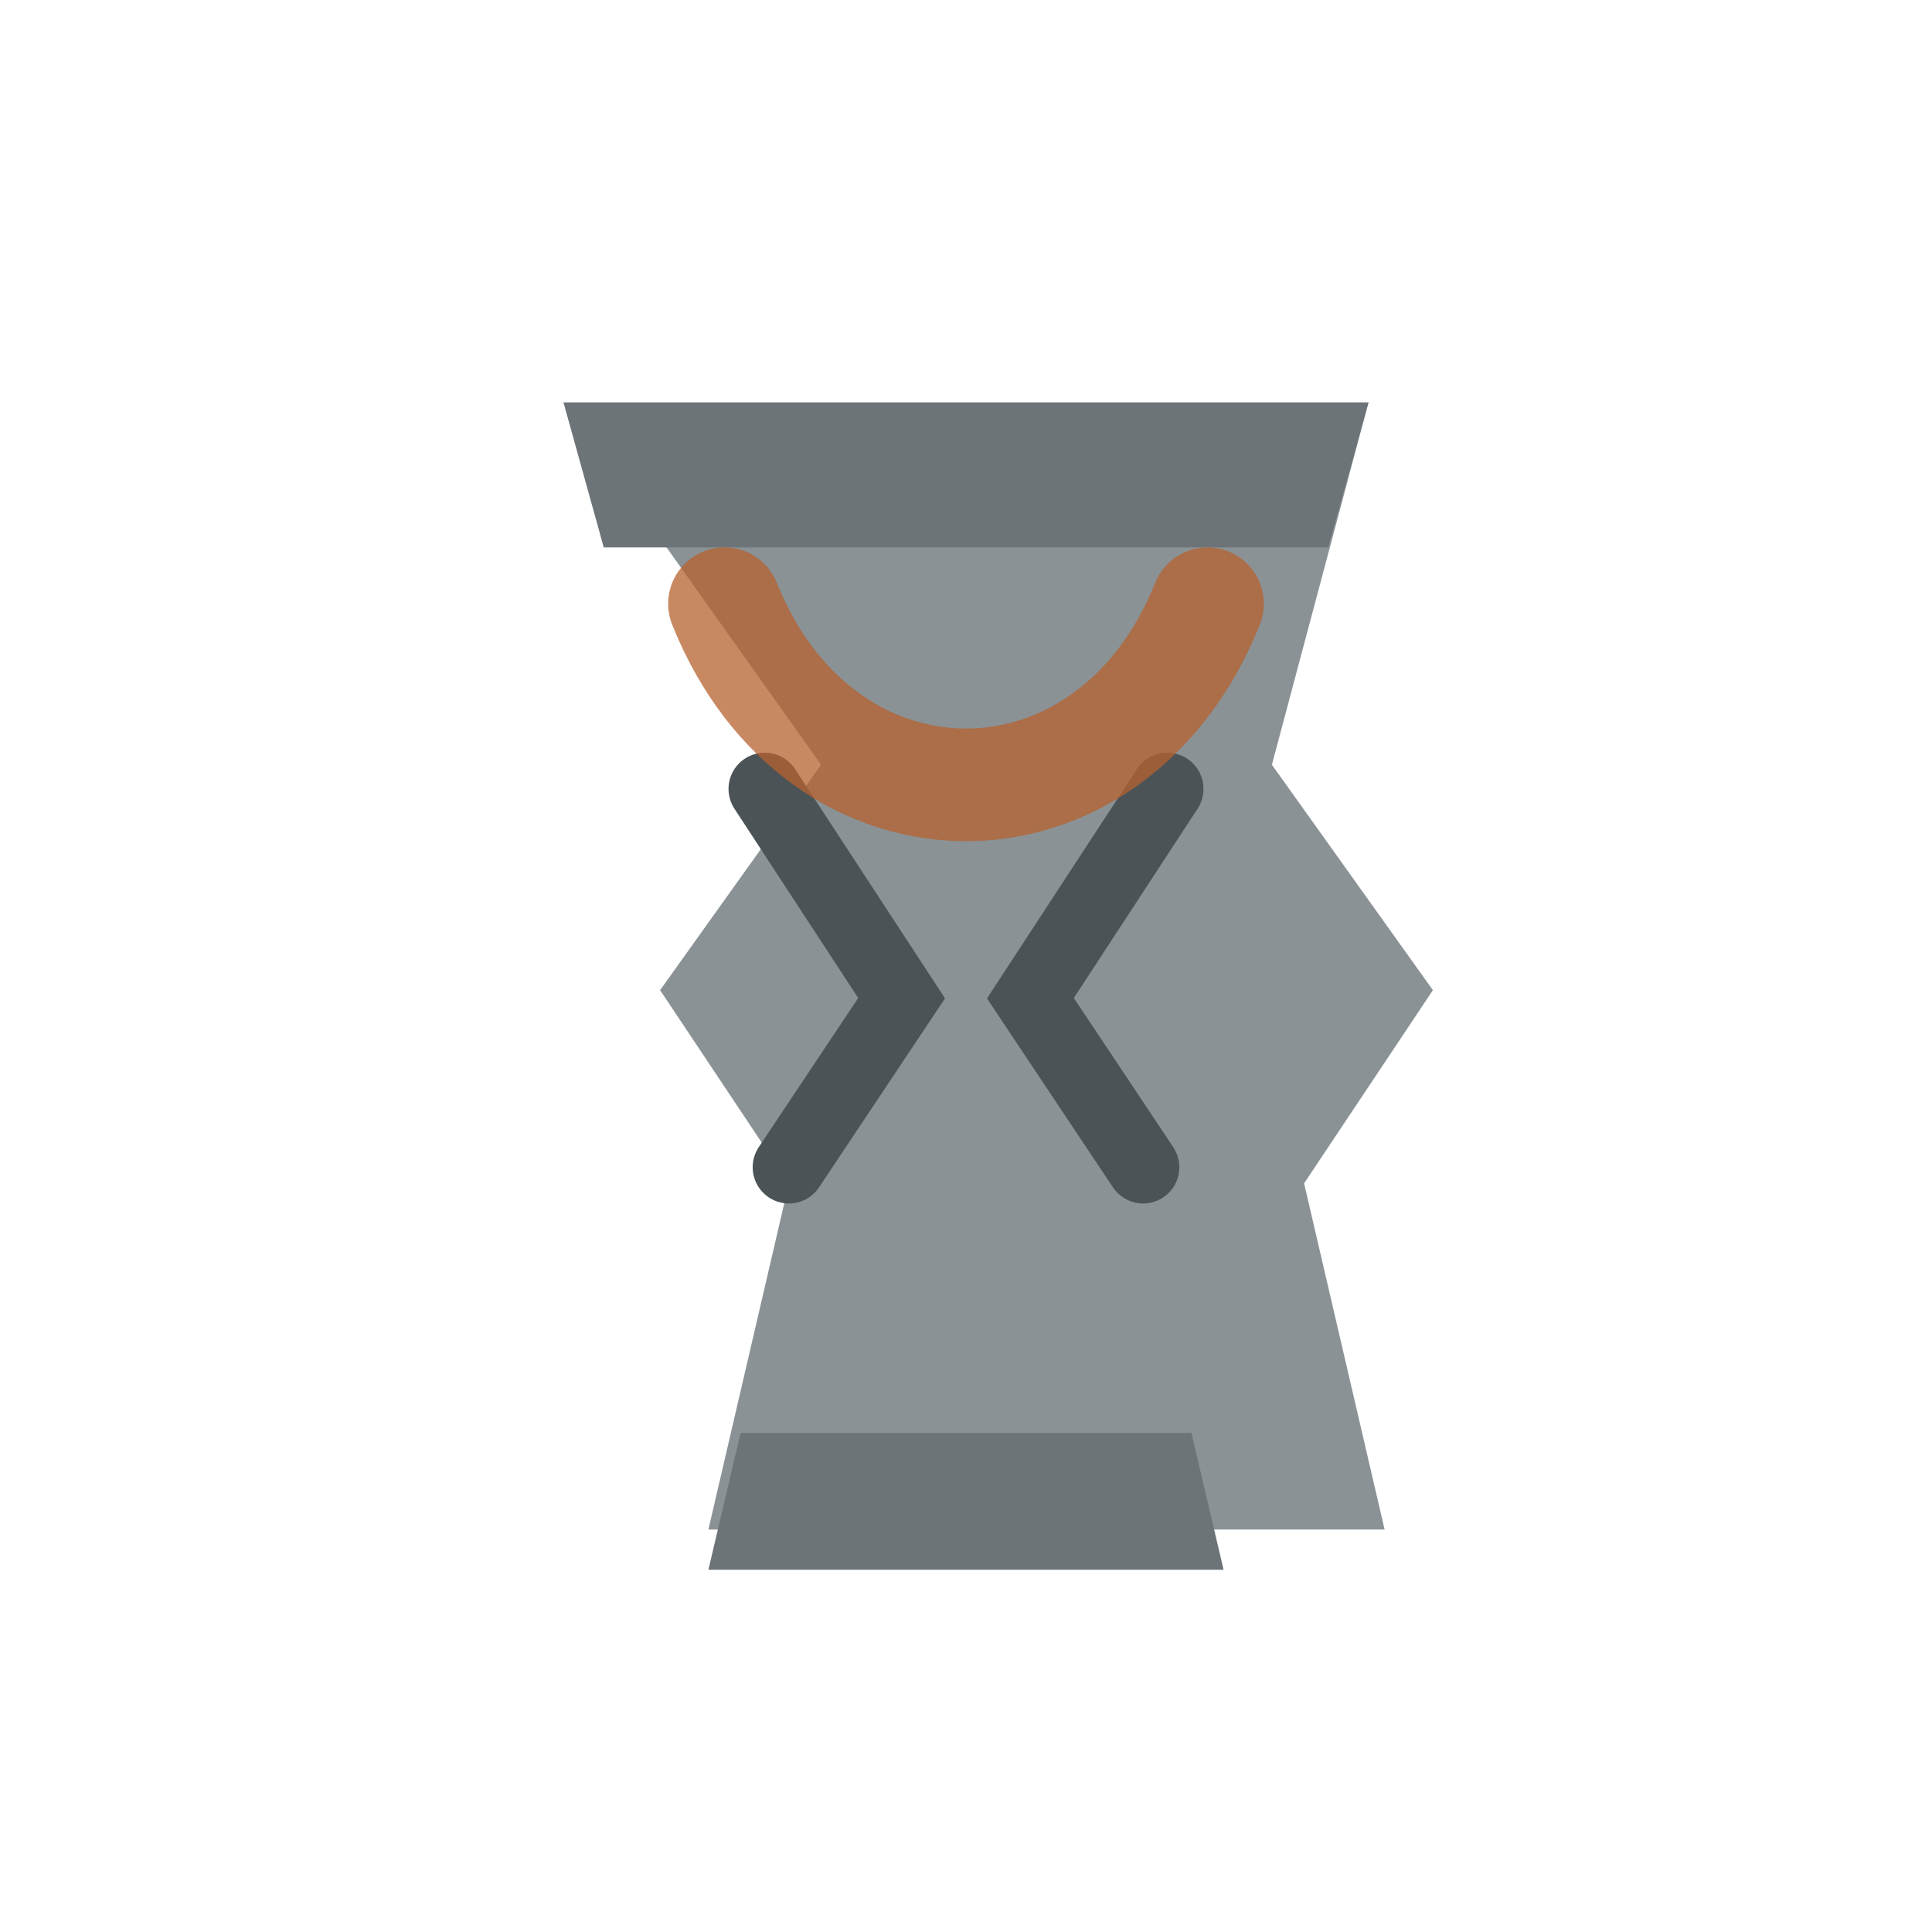
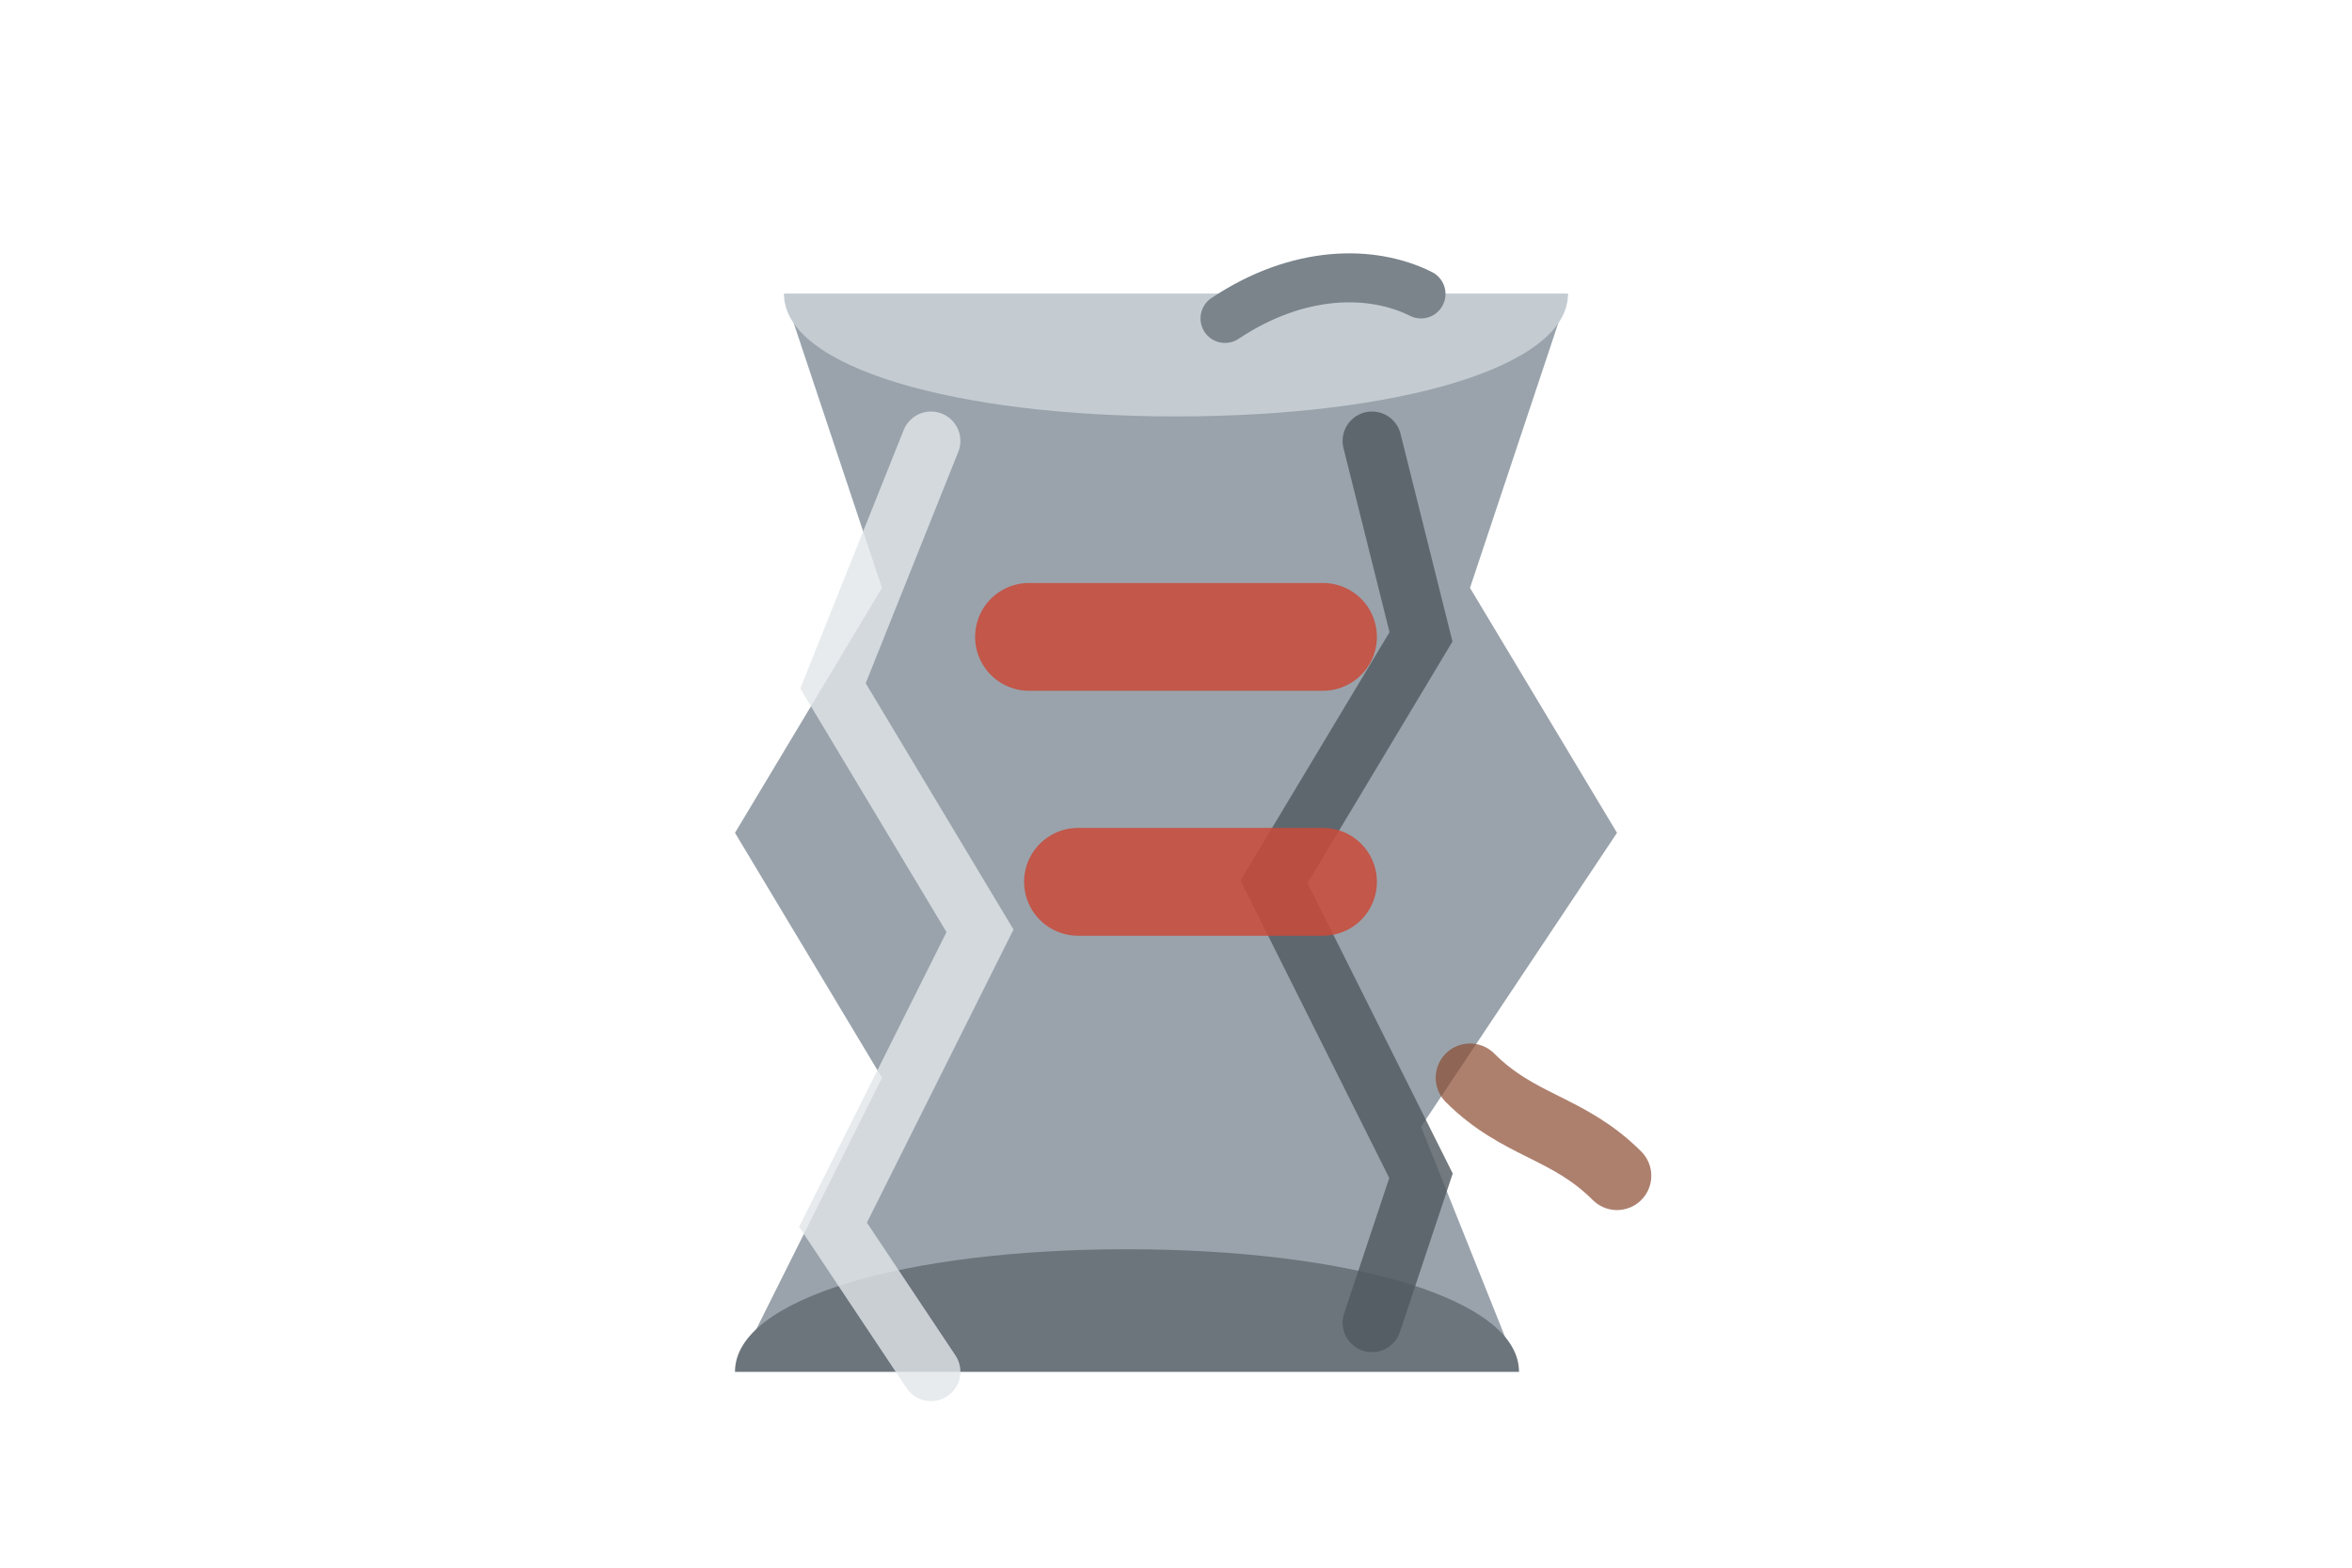
- <svg xmlns="http://www.w3.org/2000/svg" viewBox="0 0 24 24">
-   <path d="M7 5h10l-1.2 4.5 2 2.8-1.6 2.4 1 4.3H8.8l1-4.3-1.6-2.4 2-2.8z" fill="#8a9296" />
-   <path d="M7 5h10l-.5 1.8H7.5z" fill="#6c7478" />
-   <path d="M8.8 19.5h6.4l-.4-1.7h-5.6z" fill="#6c7478" />
-   <path d="M9.5 9.8l1.7 2.6-1.4 2.1M14.5 9.8l-1.7 2.6 1.4 2.1" stroke="#4c5356" stroke-width="0.9" fill="none" stroke-linecap="round" />
-   <path d="M9 7.5c1.2 3 4.8 3 6 0" fill="none" stroke="#b5622e" stroke-width="1.4" stroke-linecap="round" opacity="0.75" />
+ <svg xmlns="http://www.w3.org/2000/svg" viewBox="0 0 48 32">
+   <path d="M16 6h16l-2 6 3 5-4 6 2 5H15l3-6-3-5 3-5z" fill="#9aa3ab" />
+   <path d="M16 6h16c0 1.5-3.5 2.5-8 2.5S16 7.5 16 6z" fill="#c4ccd2" />
+   <path d="M15 28h16c0-1.5-3.5-2.5-8-2.5S15 26.5 15 28z" fill="#6c757c" />
+   <path d="M19 9l-2 5 3 5-3 6 2 3" stroke="#e1e6ea" stroke-width="1.2" fill="none" stroke-linecap="round" opacity="0.8" />
+   <path d="M28 9l1 4-3 5 3 6-1 3" stroke="#4f585f" stroke-width="1.2" fill="none" stroke-linecap="round" opacity="0.8" />
+   <path d="M21 13h6M22 18h5" stroke="#c94a3a" stroke-width="2.2" stroke-linecap="round" opacity="0.85" />
+   <path d="M25 6.5c1.5-1 3-1 4-0.5" stroke="#7b848b" stroke-width="1" fill="none" stroke-linecap="round" />
+   <path d="M30 22c1 1 2 1 3 2" stroke="#8a4a30" stroke-width="1.4" stroke-linecap="round" opacity="0.7" />
</svg>
